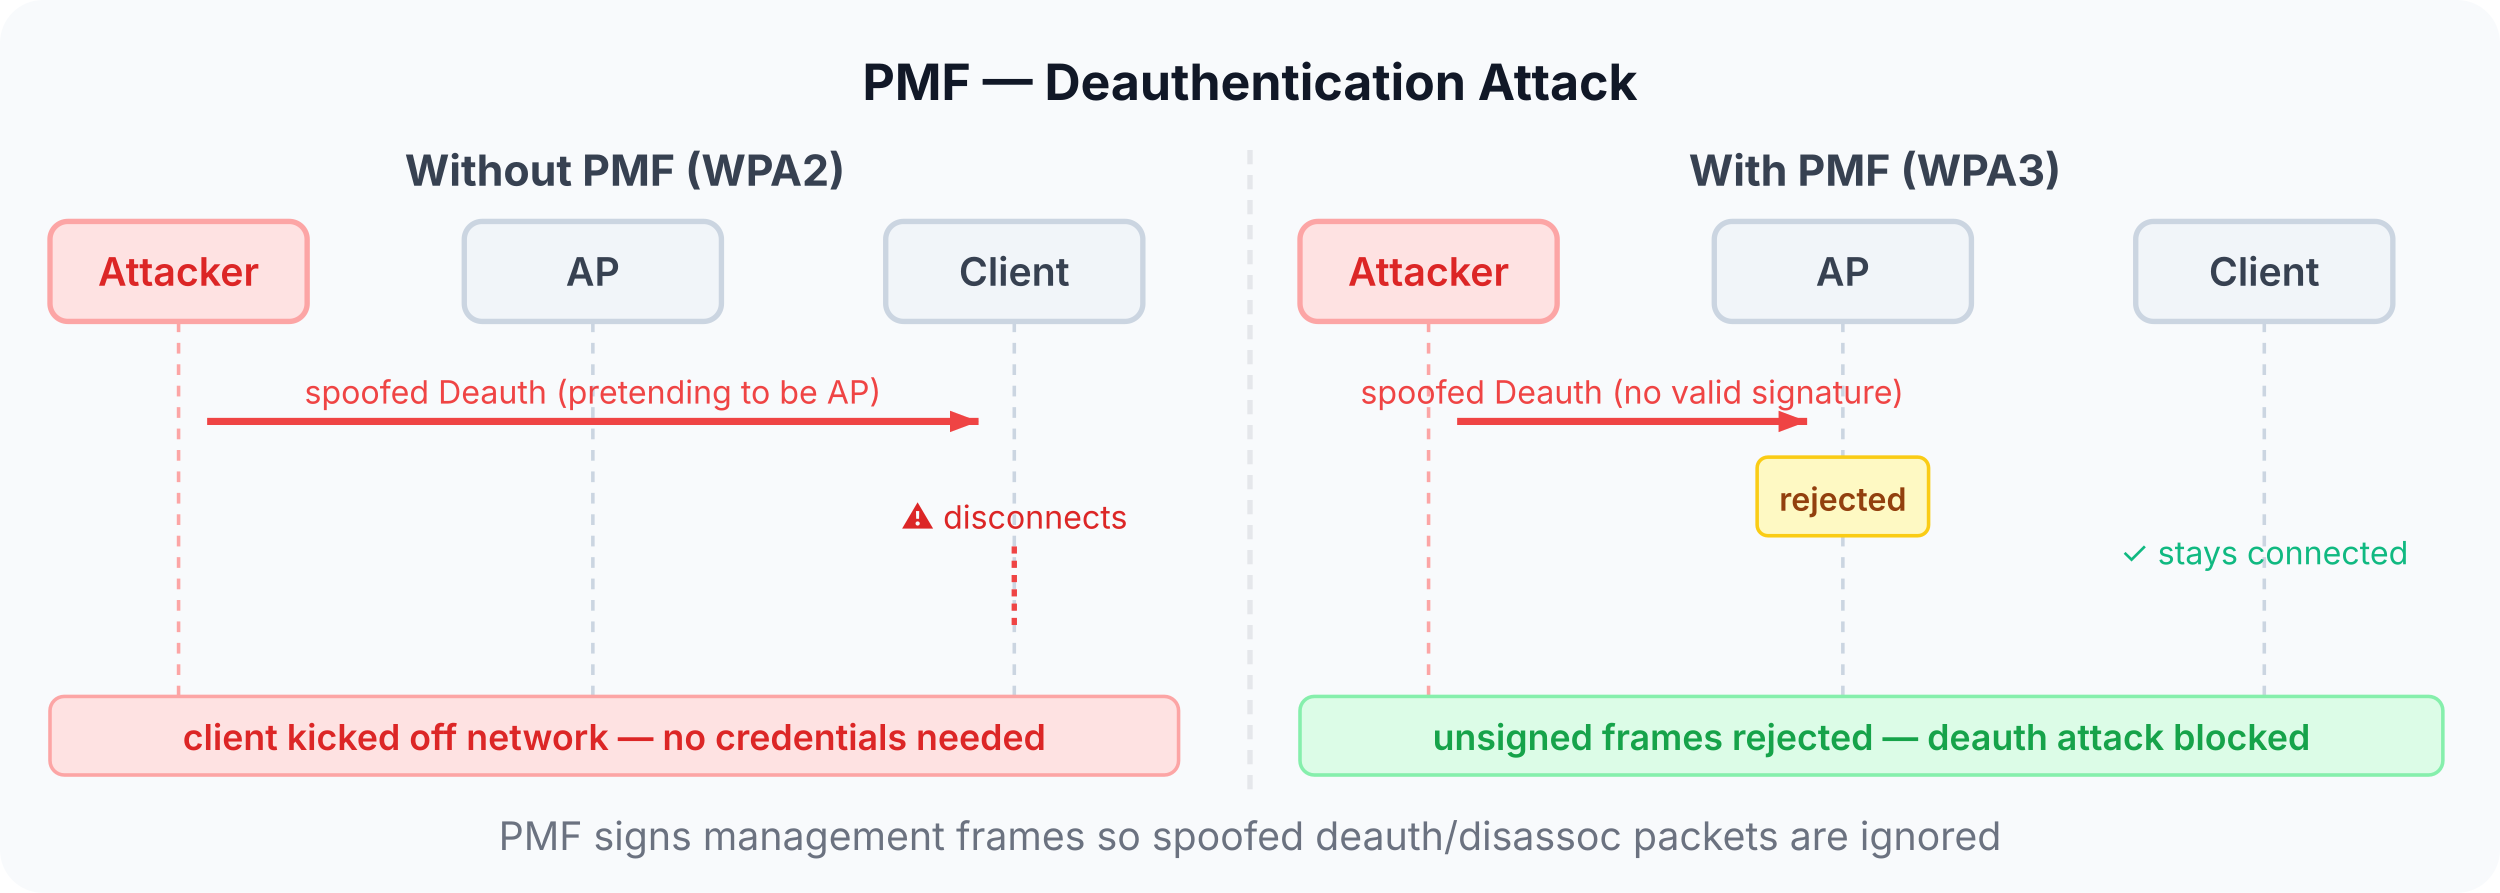
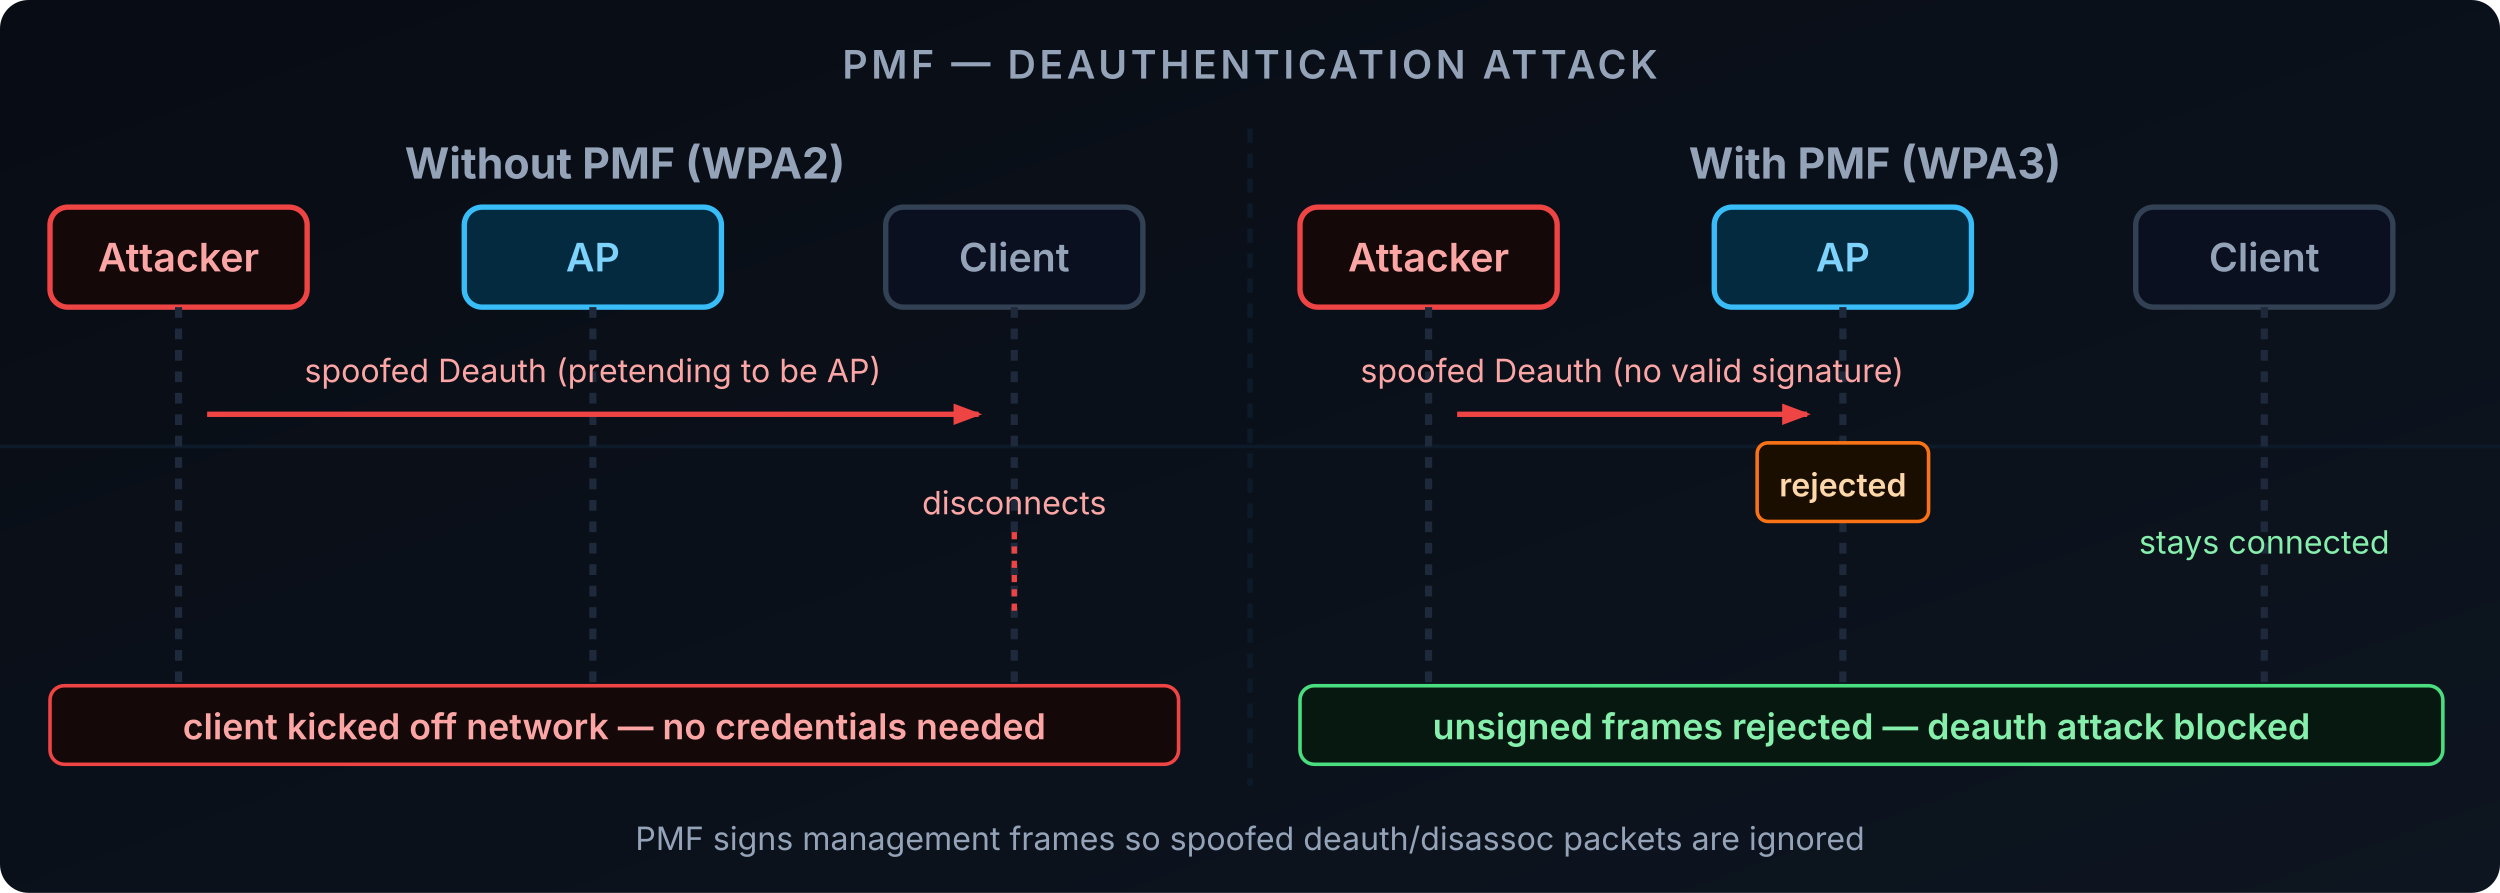
<svg xmlns="http://www.w3.org/2000/svg" viewBox="0 0 700 250" width="700" height="250" font-family="system-ui,-apple-system,BlinkMacSystemFont,'Segoe UI',sans-serif">
  <defs>
-     <marker id="pmf-arr" markerWidth="8" markerHeight="6" refX="8" refY="3" orient="auto" markerUnits="userSpaceOnUse">
-       <polygon points="0,0 8,3 0,6" fill="#64748b" />
+     <linearGradient id="bg" x1="0" y1="0" x2="1" y2="1">
+       <stop offset="0%" stop-color="#080c14" />
+       <stop offset="100%" stop-color="#0d1520" />
+     </linearGradient>
+     <marker id="pmf-arr" markerWidth="8" markerHeight="6" refX="7" refY="3" orient="auto" markerUnits="userSpaceOnUse">
+       <polygon points="0,0 8,3 0,6" fill="#94a3b8" />
    </marker>
-     <marker id="pmf-arr-red" markerWidth="8" markerHeight="6" refX="8" refY="3" orient="auto" markerUnits="userSpaceOnUse">
+     <marker id="pmf-arr-red" markerWidth="8" markerHeight="6" refX="7" refY="3" orient="auto" markerUnits="userSpaceOnUse">
      <polygon points="0,0 8,3 0,6" fill="#ef4444" />
    </marker>
+     <marker id="pmf-arr-green" markerWidth="8" markerHeight="6" refX="7" refY="3" orient="auto" markerUnits="userSpaceOnUse">
+       <polygon points="0,0 8,3 0,6" fill="#4ade80" />
+     </marker>
  </defs>
-   <rect width="700" height="250" fill="#f8fafc" rx="12" />
-   <text x="350" y="28" text-anchor="middle" font-size="14" font-weight="700" fill="#111827">PMF — Deauthentication Attack</text>
-   <line x1="350" y1="42" x2="350" y2="222" stroke="#e5e7eb" stroke-width="1.5" stroke-dasharray="4,3" />
-   <text x="175" y="52" text-anchor="middle" font-size="12" font-weight="700" fill="#374151">Without PMF (WPA2)</text>
-   <rect x="14" y="62" width="72" height="28" fill="#fee2e2" stroke="#fca5a5" stroke-width="1.5" rx="5" />
-   <text x="50" y="80" text-anchor="middle" font-size="11" font-weight="600" fill="#dc2626">Attacker</text>
-   <rect x="130" y="62" width="72" height="28" fill="#f1f5f9" stroke="#cbd5e1" stroke-width="1.5" rx="5" />
-   <text x="166" y="80" text-anchor="middle" font-size="11" font-weight="600" fill="#374151">AP</text>
-   <rect x="248" y="62" width="72" height="28" fill="#f1f5f9" stroke="#cbd5e1" stroke-width="1.5" rx="5" />
-   <text x="284" y="80" text-anchor="middle" font-size="11" font-weight="600" fill="#374151">Client</text>
-   <line x1="50" y1="90" x2="50" y2="195" stroke="#fca5a5" stroke-width="1" stroke-dasharray="3,3" />
-   <line x1="166" y1="90" x2="166" y2="195" stroke="#cbd5e1" stroke-width="1" stroke-dasharray="3,3" />
-   <line x1="284" y1="90" x2="284" y2="195" stroke="#cbd5e1" stroke-width="1" stroke-dasharray="3,3" />
-   <line x1="58" y1="118" x2="274" y2="118" stroke="#ef4444" stroke-width="2" marker-end="url(#pmf-arr-red)" />
-   <text x="166" y="113" text-anchor="middle" font-size="9" fill="#ef4444">spoofed Deauth (pretending to be AP)</text>
-   <text x="284" y="148" text-anchor="middle" font-size="9" fill="#dc2626">⚠ disconnects</text>
-   <line x1="284" y1="153" x2="284" y2="175" stroke="#ef4444" stroke-width="1.5" stroke-dasharray="2,2" />
-   <rect x="14" y="195" width="316" height="22" fill="#fee2e2" stroke="#fca5a5" stroke-width="1" rx="4" />
-   <text x="172" y="210" text-anchor="middle" font-size="10" font-weight="600" fill="#dc2626">client kicked off network — no credentials needed</text>
-   <text x="525" y="52" text-anchor="middle" font-size="12" font-weight="700" fill="#374151">With PMF (WPA3)</text>
-   <rect x="364" y="62" width="72" height="28" fill="#fee2e2" stroke="#fca5a5" stroke-width="1.5" rx="5" />
-   <text x="400" y="80" text-anchor="middle" font-size="11" font-weight="600" fill="#dc2626">Attacker</text>
-   <rect x="480" y="62" width="72" height="28" fill="#f1f5f9" stroke="#cbd5e1" stroke-width="1.5" rx="5" />
-   <text x="516" y="80" text-anchor="middle" font-size="11" font-weight="600" fill="#374151">AP</text>
-   <rect x="598" y="62" width="72" height="28" fill="#f1f5f9" stroke="#cbd5e1" stroke-width="1.5" rx="5" />
-   <text x="634" y="80" text-anchor="middle" font-size="11" font-weight="600" fill="#374151">Client</text>
-   <line x1="400" y1="90" x2="400" y2="195" stroke="#fca5a5" stroke-width="1" stroke-dasharray="3,3" />
-   <line x1="516" y1="90" x2="516" y2="195" stroke="#cbd5e1" stroke-width="1" stroke-dasharray="3,3" />
-   <line x1="634" y1="90" x2="634" y2="195" stroke="#cbd5e1" stroke-width="1" stroke-dasharray="3,3" />
-   <line x1="408" y1="118" x2="506" y2="118" stroke="#ef4444" stroke-width="2" marker-end="url(#pmf-arr-red)" />
-   <text x="457" y="113" text-anchor="middle" font-size="9" fill="#ef4444">spoofed Deauth (no valid signature)</text>
-   <rect x="492" y="128" width="48" height="22" fill="#fef9c3" stroke="#facc15" stroke-width="1" rx="3" />
-   <text x="516" y="143" text-anchor="middle" font-size="9" font-weight="600" fill="#92400e">rejected</text>
-   <text x="634" y="158" text-anchor="middle" font-size="9" fill="#10b981">✓ stays connected</text>
-   <rect x="364" y="195" width="320" height="22" fill="#dcfce7" stroke="#86efac" stroke-width="1" rx="4" />
-   <text x="524" y="210" text-anchor="middle" font-size="10" font-weight="600" fill="#16a34a">unsigned frames rejected — deauth attack blocked</text>
-   <text x="350" y="238" text-anchor="middle" font-size="11" fill="#6b7280">PMF signs management frames so spoofed deauth/disassoc packets are ignored</text>
+   <rect width="700" height="250" fill="url(#bg)" rx="8" />
+   <line x1="0" y1="125" x2="700" y2="125" stroke="#0d1a2a" stroke-width="1" />
+   <text x="350" y="22" text-anchor="middle" font-size="11" font-weight="600" fill="#94a3b8" letter-spacing="1">PMF — DEAUTHENTICATION ATTACK</text>
+   <line x1="350" y1="36" x2="350" y2="220" stroke="#0d1a2a" stroke-width="1.5" stroke-dasharray="4,3" />
+   <text x="175" y="50" text-anchor="middle" font-size="12" font-weight="700" fill="#94a3b8">Without PMF (WPA2)</text>
+   <rect x="14" y="58" width="72" height="28" fill="#150808" stroke="#ef4444" stroke-width="1.5" rx="5" />
+   <text x="50" y="76" text-anchor="middle" font-size="11" font-weight="600" fill="#fca5a5">Attacker</text>
+   <rect x="130" y="58" width="72" height="28" fill="#042a40" stroke="#38bdf8" stroke-width="1.5" rx="5" />
+   <text x="166" y="76" text-anchor="middle" font-size="11" font-weight="600" fill="#7dd3fc">AP</text>
+   <rect x="248" y="58" width="72" height="28" fill="#0a1020" stroke="#334155" stroke-width="1.5" rx="5" />
+   <text x="284" y="76" text-anchor="middle" font-size="11" font-weight="600" fill="#94a3b8">Client</text>
+   <line x1="50" y1="86" x2="50" y2="192" stroke="#1e293b" stroke-width="2" stroke-dasharray="3,3" />
+   <line x1="166" y1="86" x2="166" y2="192" stroke="#1e293b" stroke-width="2" stroke-dasharray="3,3" />
+   <line x1="284" y1="86" x2="284" y2="192" stroke="#1e293b" stroke-width="2" stroke-dasharray="3,3" />
+   <line x1="58" y1="116" x2="274" y2="116" stroke="#ef4444" stroke-width="1.5" marker-end="url(#pmf-arr-red)" />
+   <text x="166" y="107" text-anchor="middle" font-size="9" fill="#fca5a5">spoofed Deauth (pretending to be AP)</text>
+   <text x="284" y="144" text-anchor="middle" font-size="9" fill="#fca5a5">disconnects</text>
+   <line x1="284" y1="149" x2="284" y2="171" stroke="#ef4444" stroke-width="1.5" stroke-dasharray="2,2" />
+   <rect x="14" y="192" width="316" height="22" fill="#150808" stroke="#ef4444" stroke-width="1" rx="4" />
+   <text x="172" y="207" text-anchor="middle" font-size="10" font-weight="600" fill="#fca5a5">client kicked off network — no credentials needed</text>
+   <text x="525" y="50" text-anchor="middle" font-size="12" font-weight="700" fill="#94a3b8">With PMF (WPA3)</text>
+   <rect x="364" y="58" width="72" height="28" fill="#150808" stroke="#ef4444" stroke-width="1.5" rx="5" />
+   <text x="400" y="76" text-anchor="middle" font-size="11" font-weight="600" fill="#fca5a5">Attacker</text>
+   <rect x="480" y="58" width="72" height="28" fill="#042a40" stroke="#38bdf8" stroke-width="1.5" rx="5" />
+   <text x="516" y="76" text-anchor="middle" font-size="11" font-weight="600" fill="#7dd3fc">AP</text>
+   <rect x="598" y="58" width="72" height="28" fill="#0a1020" stroke="#334155" stroke-width="1.5" rx="5" />
+   <text x="634" y="76" text-anchor="middle" font-size="11" font-weight="600" fill="#94a3b8">Client</text>
+   <line x1="400" y1="86" x2="400" y2="192" stroke="#1e293b" stroke-width="2" stroke-dasharray="3,3" />
+   <line x1="516" y1="86" x2="516" y2="192" stroke="#1e293b" stroke-width="2" stroke-dasharray="3,3" />
+   <line x1="634" y1="86" x2="634" y2="192" stroke="#1e293b" stroke-width="2" stroke-dasharray="3,3" />
+   <line x1="408" y1="116" x2="506" y2="116" stroke="#ef4444" stroke-width="1.5" marker-end="url(#pmf-arr-red)" />
+   <text x="457" y="107" text-anchor="middle" font-size="9" fill="#fca5a5">spoofed Deauth (no valid signature)</text>
+   <rect x="492" y="124" width="48" height="22" fill="#1a0e00" stroke="#f97316" stroke-width="1" rx="3" />
+   <text x="516" y="139" text-anchor="middle" font-size="9" font-weight="600" fill="#fed7aa">rejected</text>
+   <text x="634" y="155" text-anchor="middle" font-size="9" fill="#86efac">stays connected</text>
+   <rect x="364" y="192" width="320" height="22" fill="#071810" stroke="#4ade80" stroke-width="1" rx="4" />
+   <text x="524" y="207" text-anchor="middle" font-size="10" font-weight="600" fill="#86efac">unsigned frames rejected — deauth attack blocked</text>
+   <text x="350" y="238" text-anchor="middle" font-size="9" fill="#94a3b8">PMF signs management frames so spoofed deauth/disassoc packets are ignored</text>
</svg>
